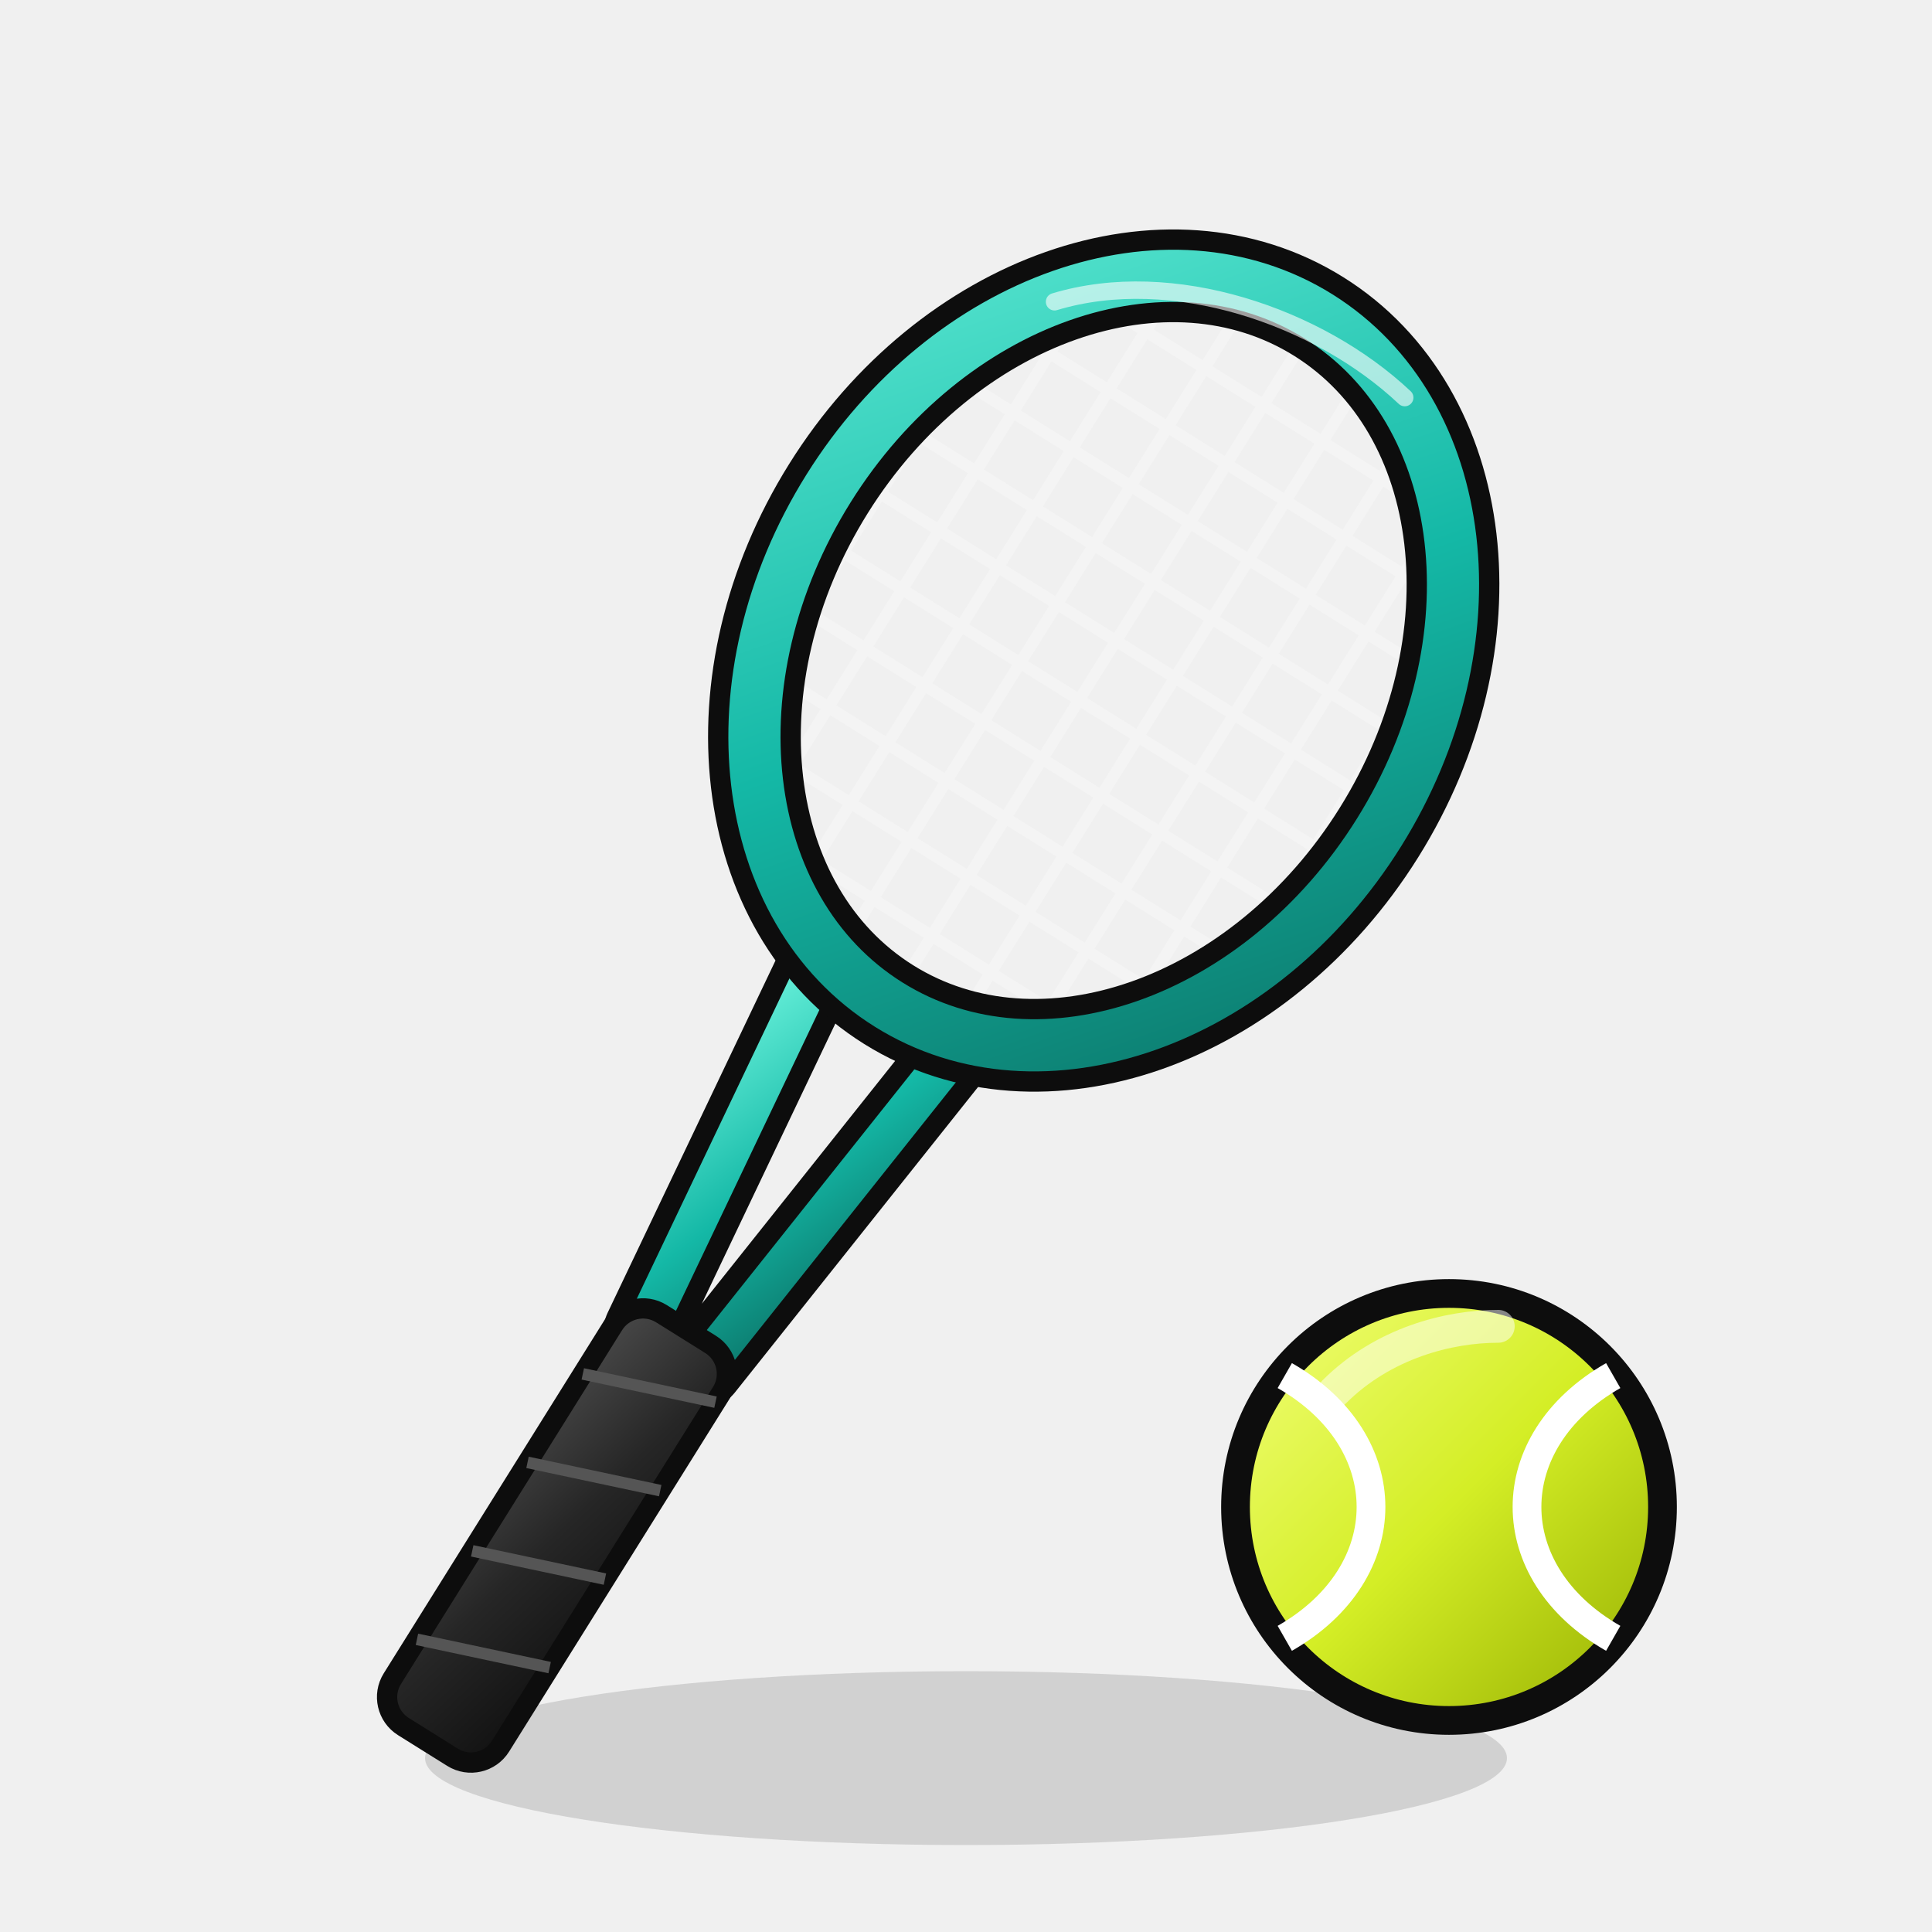
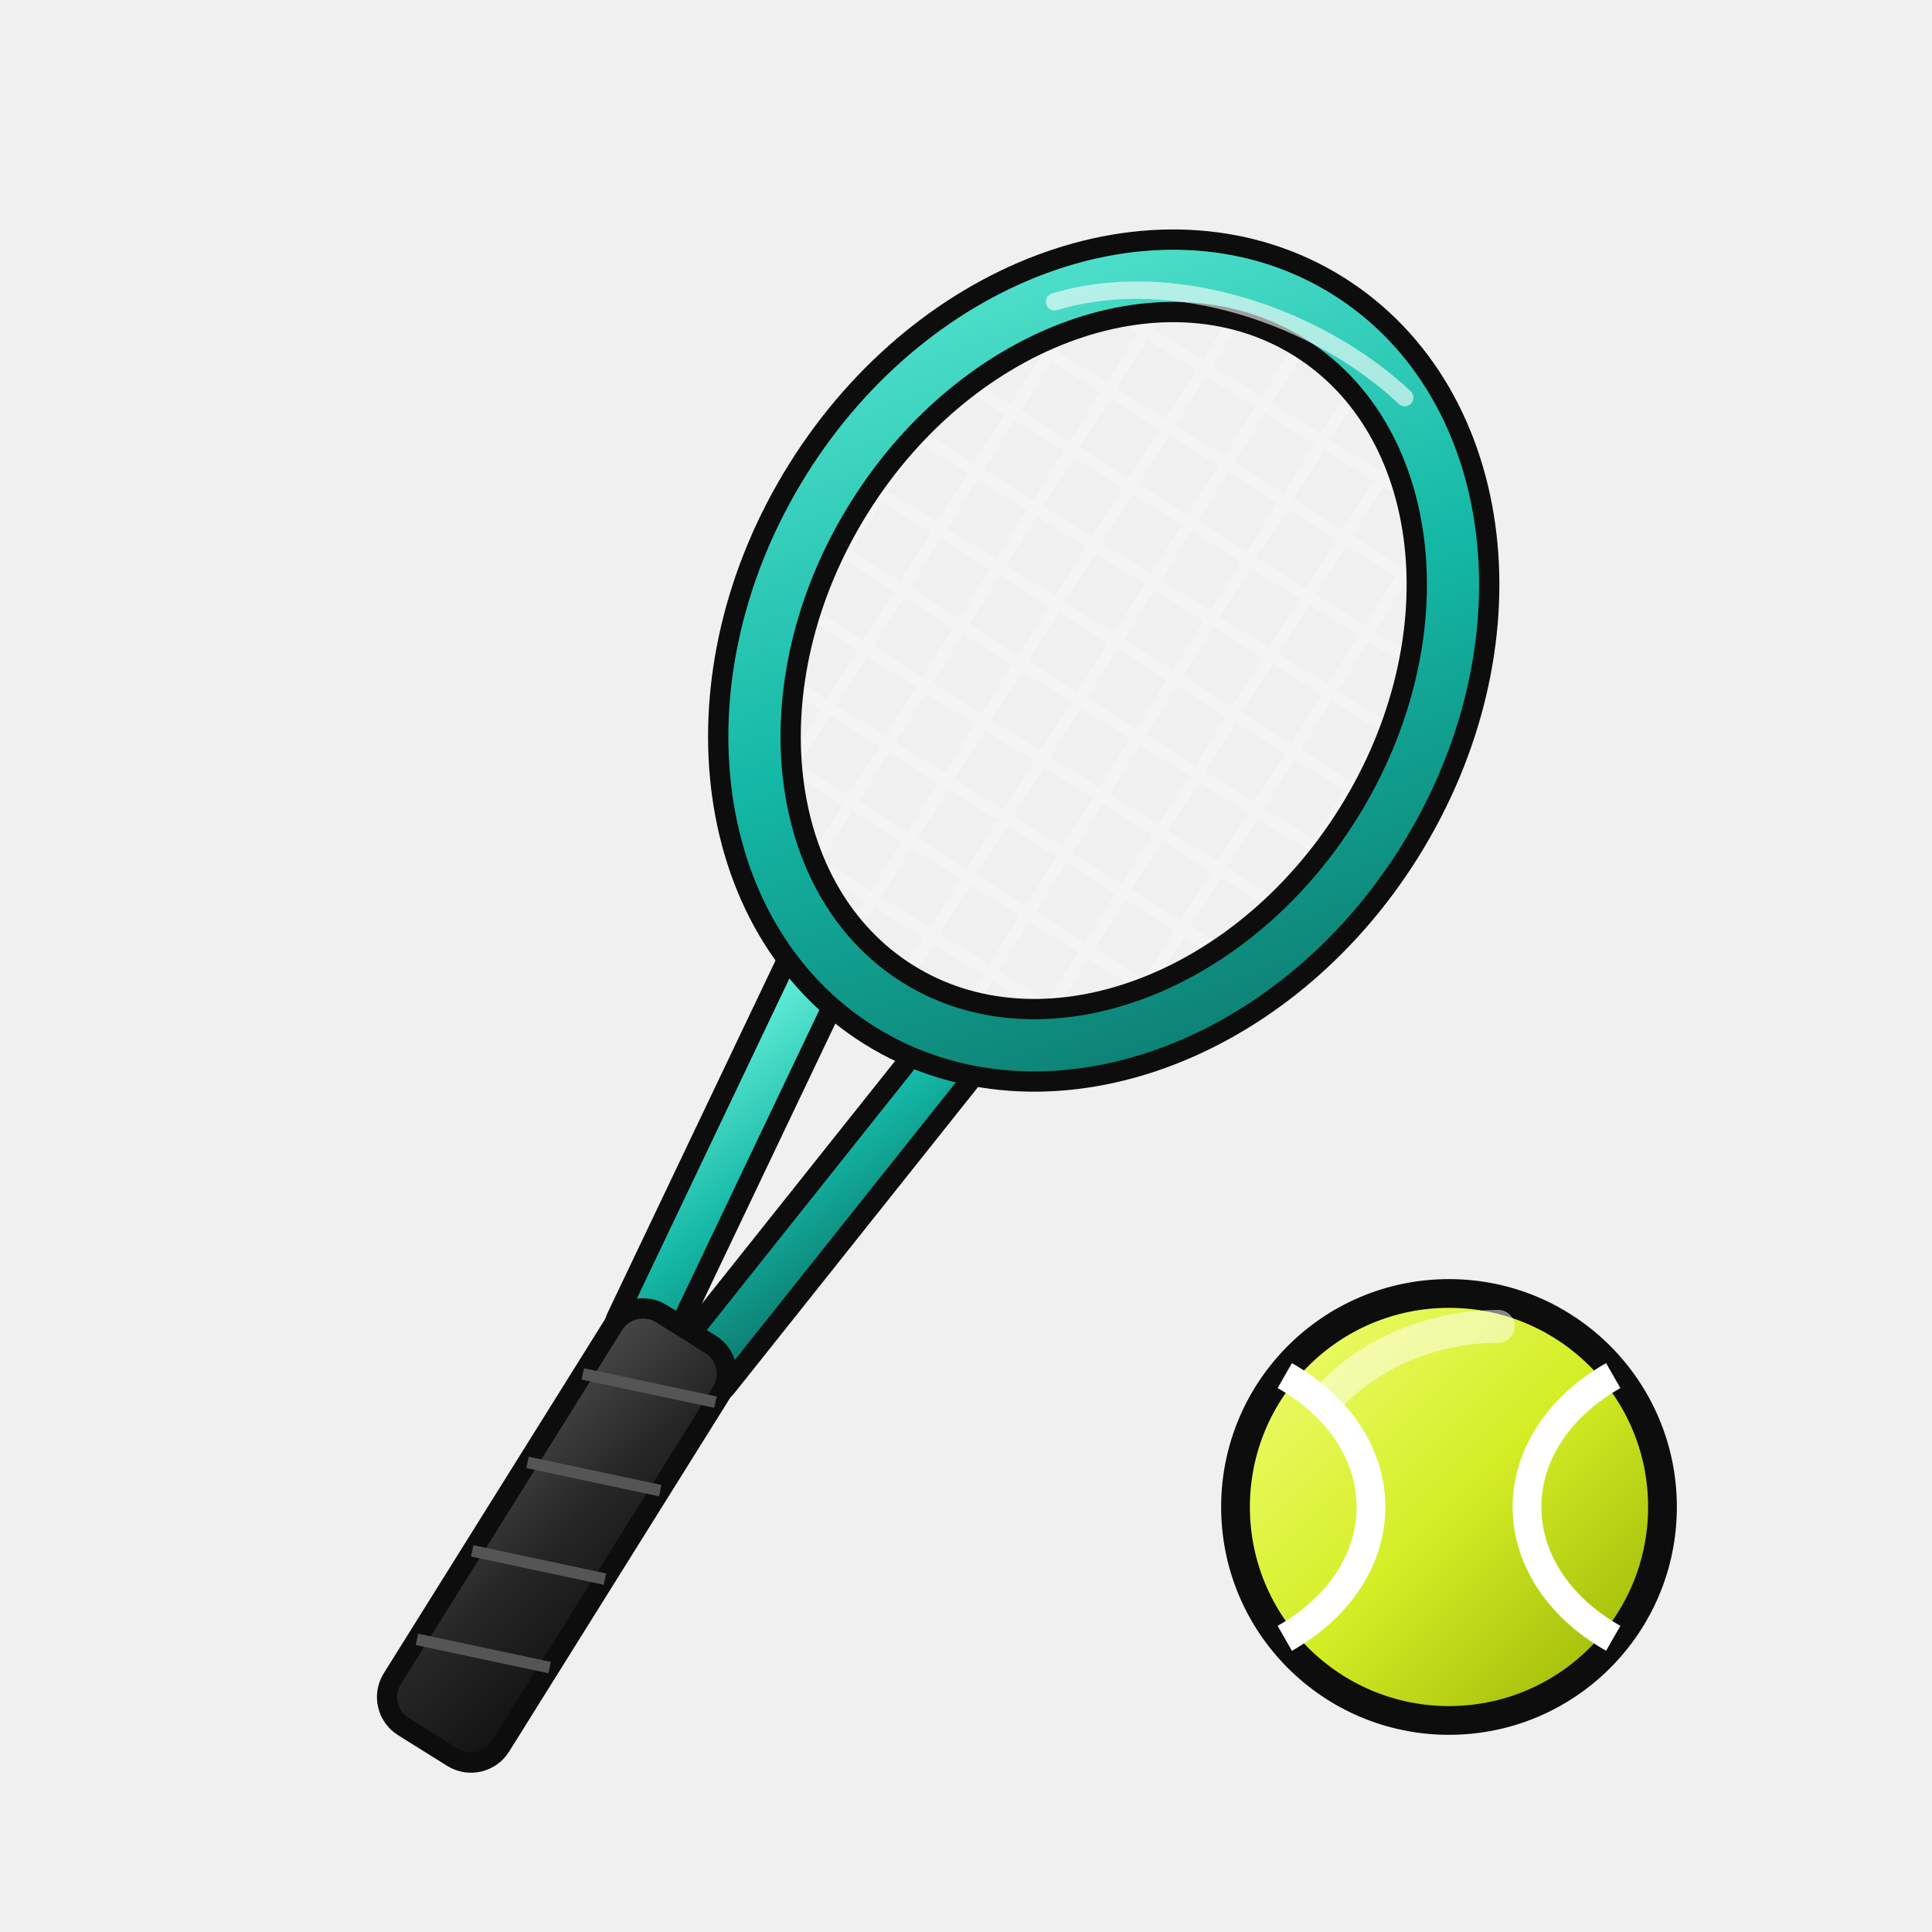
<svg xmlns="http://www.w3.org/2000/svg" viewBox="0 0 200 200" width="200" height="200" aria-hidden="true">
  <defs>
    <linearGradient id="gm" x1="0" y1="0" x2="1" y2="1">
      <stop offset="0" stop-color="#5eead4" />
      <stop offset="0.5" stop-color="#14b8a6" />
      <stop offset="1" stop-color="#0b7266" />
    </linearGradient>
    <linearGradient id="gmv" x1="0" y1="0" x2="0" y2="1">
      <stop offset="0" stop-color="#5eead4" />
      <stop offset="1" stop-color="#0b7266" />
    </linearGradient>
    <linearGradient id="gk" x1="0" y1="0" x2="1" y2="1">
      <stop offset="0" stop-color="#4a4a4a" />
      <stop offset="0.5" stop-color="#262626" />
      <stop offset="1" stop-color="#111" />
    </linearGradient>
    <linearGradient id="gs" x1="0" y1="0" x2="0" y2="1">
      <stop offset="0" stop-color="#fafafa" />
      <stop offset="0.45" stop-color="#9a9a9a" />
      <stop offset="0.55" stop-color="#7d7d7d" />
      <stop offset="1" stop-color="#dcdcdc" />
    </linearGradient>
    <linearGradient id="gsh" x1="0" y1="0" x2="1" y2="0">
      <stop offset="0" stop-color="#fafafa" />
      <stop offset="0.45" stop-color="#9a9a9a" />
      <stop offset="0.55" stop-color="#7d7d7d" />
      <stop offset="1" stop-color="#dcdcdc" />
    </linearGradient>
    <linearGradient id="gw" x1="0" y1="0" x2="1" y2="1">
      <stop offset="0" stop-color="#ffffff" />
      <stop offset="1" stop-color="#d4d4d0" />
    </linearGradient>
    <linearGradient id="gwood" x1="0" y1="0" x2="0" y2="1">
      <stop offset="0" stop-color="#d9a470" />
      <stop offset="1" stop-color="#9a6436" />
    </linearGradient>
    <linearGradient id="gy" x1="0" y1="0" x2="1" y2="1">
      <stop offset="0" stop-color="#f2ff7a" />
      <stop offset="0.5" stop-color="#d4ee26" />
      <stop offset="1" stop-color="#94ad00" />
    </linearGradient>
    <filter id="sh" x="-20%" y="-20%" width="140%" height="150%">
      <feDropShadow dx="0" dy="7" stdDeviation="5" flood-color="#000" flood-opacity="0.35" />
    </filter>
  </defs>
-   <ellipse cx="100" cy="182" rx="56" ry="9.0" fill="#0d0d0d" opacity="0.14" />
  <g transform="translate(92 104) rotate(32) scale(0.6)">
    <g>
      <clipPath id="str2">
        <ellipse cy="-70" rx="52" ry="66" />
      </clipPath>
      <path d="M-14 0L-6 70H6L14 0" fill="none" stroke="#0d0d0d" stroke-width="14" stroke-linejoin="round" />
      <path d="M-14 0L-6 70H6L14 0" fill="none" stroke="url(#gm)" stroke-width="7" stroke-linejoin="round" />
      <g clip-path="url(#str2)">
        <path d="M-48 -140V0M-36 -140V0M-24 -140V0M-12 -140V0M0 -140V0M12 -140V0M24 -140V0M36 -140V0M48 -140V0M-60 -134H60M-60 -122H60M-60 -110H60M-60 -98H60M-60 -86H60M-60 -74H60M-60 -62H60M-60 -50H60M-60 -38H60M-60 -26H60M-60 -14H60" stroke="#f4f4f4" stroke-width="2" />
      </g>
      <ellipse cy="-70" rx="56" ry="70" fill="none" stroke="#0d0d0d" stroke-width="16" />
      <ellipse cy="-70" rx="56" ry="70" fill="none" stroke="url(#gm)" stroke-width="9" />
      <rect x="-11" y="66" width="22" height="84" rx="6" fill="url(#gk)" stroke="#0d0d0d" stroke-width="3.5" stroke-linejoin="round" stroke-linecap="round" />
      <path d="M-11 82l22-8M-11 100l22-8M-11 118l22-8M-11 136l22-8" stroke="#555" stroke-width="2" />
      <path d="M-40-118C-26-134 0-140 20-136" fill="none" stroke="#fff" stroke-width="3" opacity="0.6" stroke-linecap="round" />
    </g>
  </g>
  <g transform="translate(150 156) rotate(0) scale(0.85)">
    <g>
      <circle r="26" fill="url(#gy)" stroke="#0d0d0d" stroke-width="3.5" stroke-linejoin="round" stroke-linecap="round" />
      <path d="M-20-16C-6-8-6 8-20 16M20-16C6-8 6 8 20 16" fill="none" stroke="#fff" stroke-width="3.5" />
      <path d="M-14-14C-8-20 0-22 6-22" fill="none" stroke="#fff" stroke-width="4" opacity="0.5" stroke-linecap="round" />
    </g>
  </g>
</svg>
